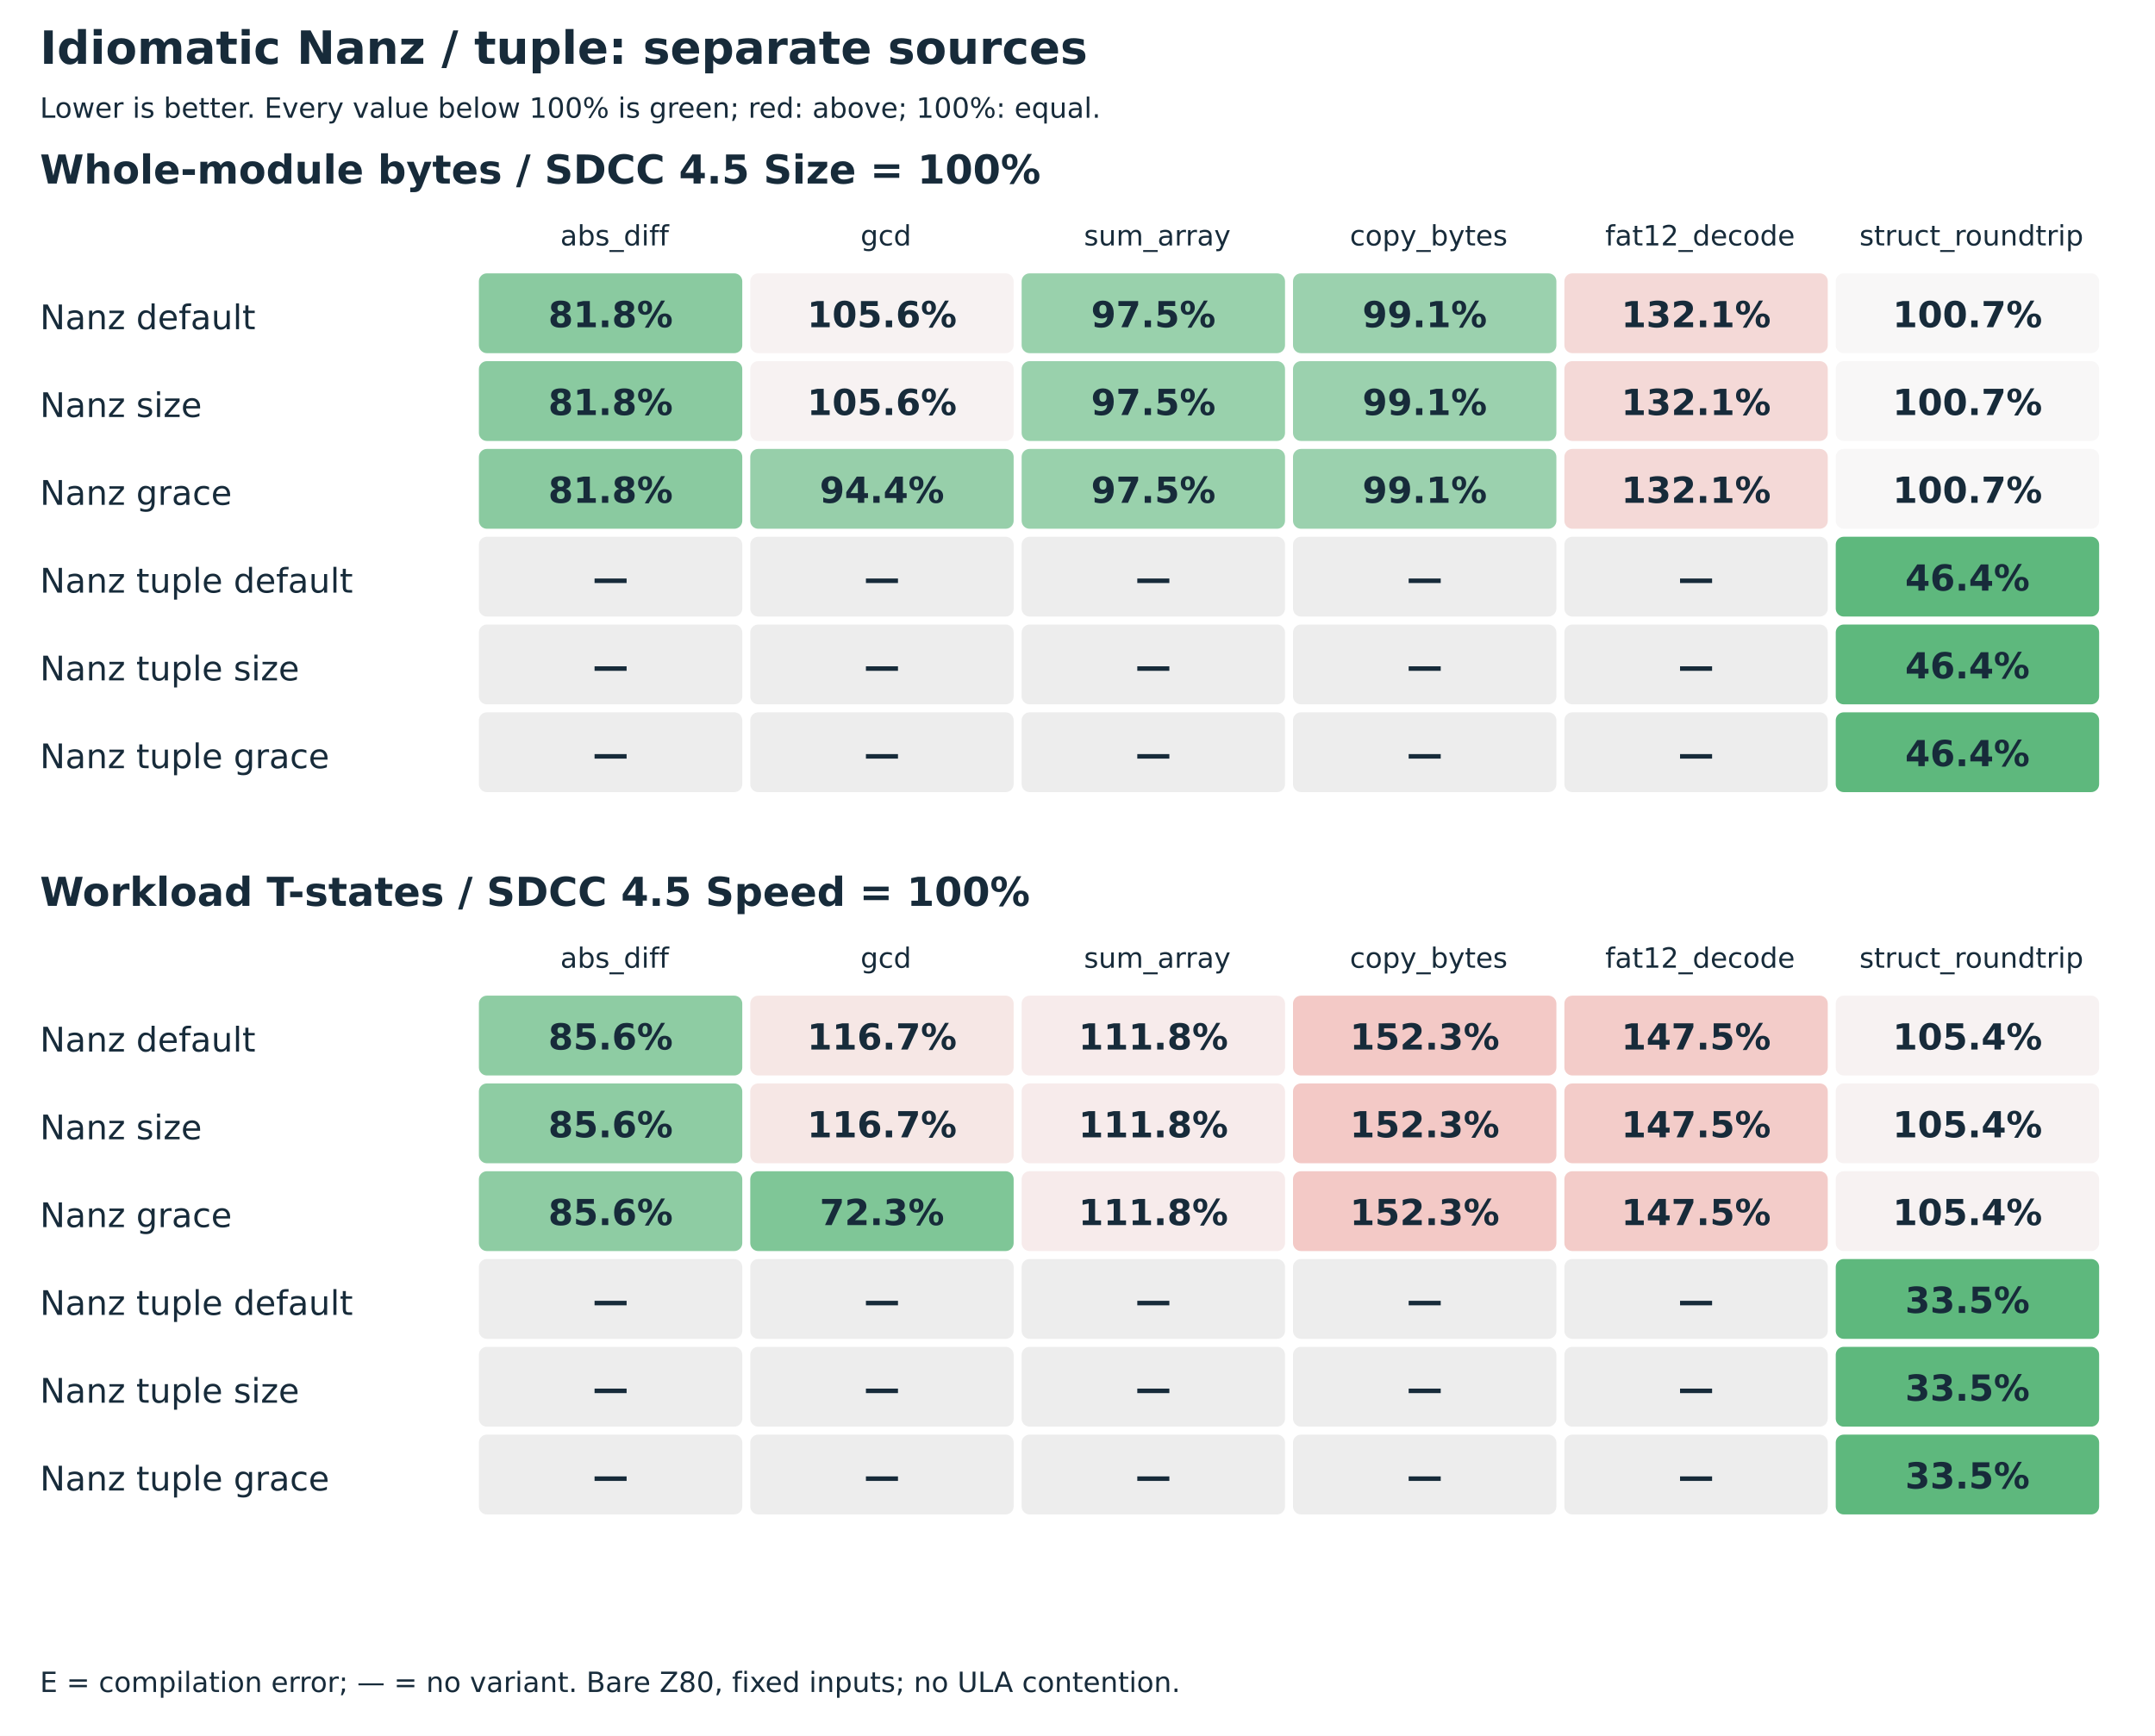
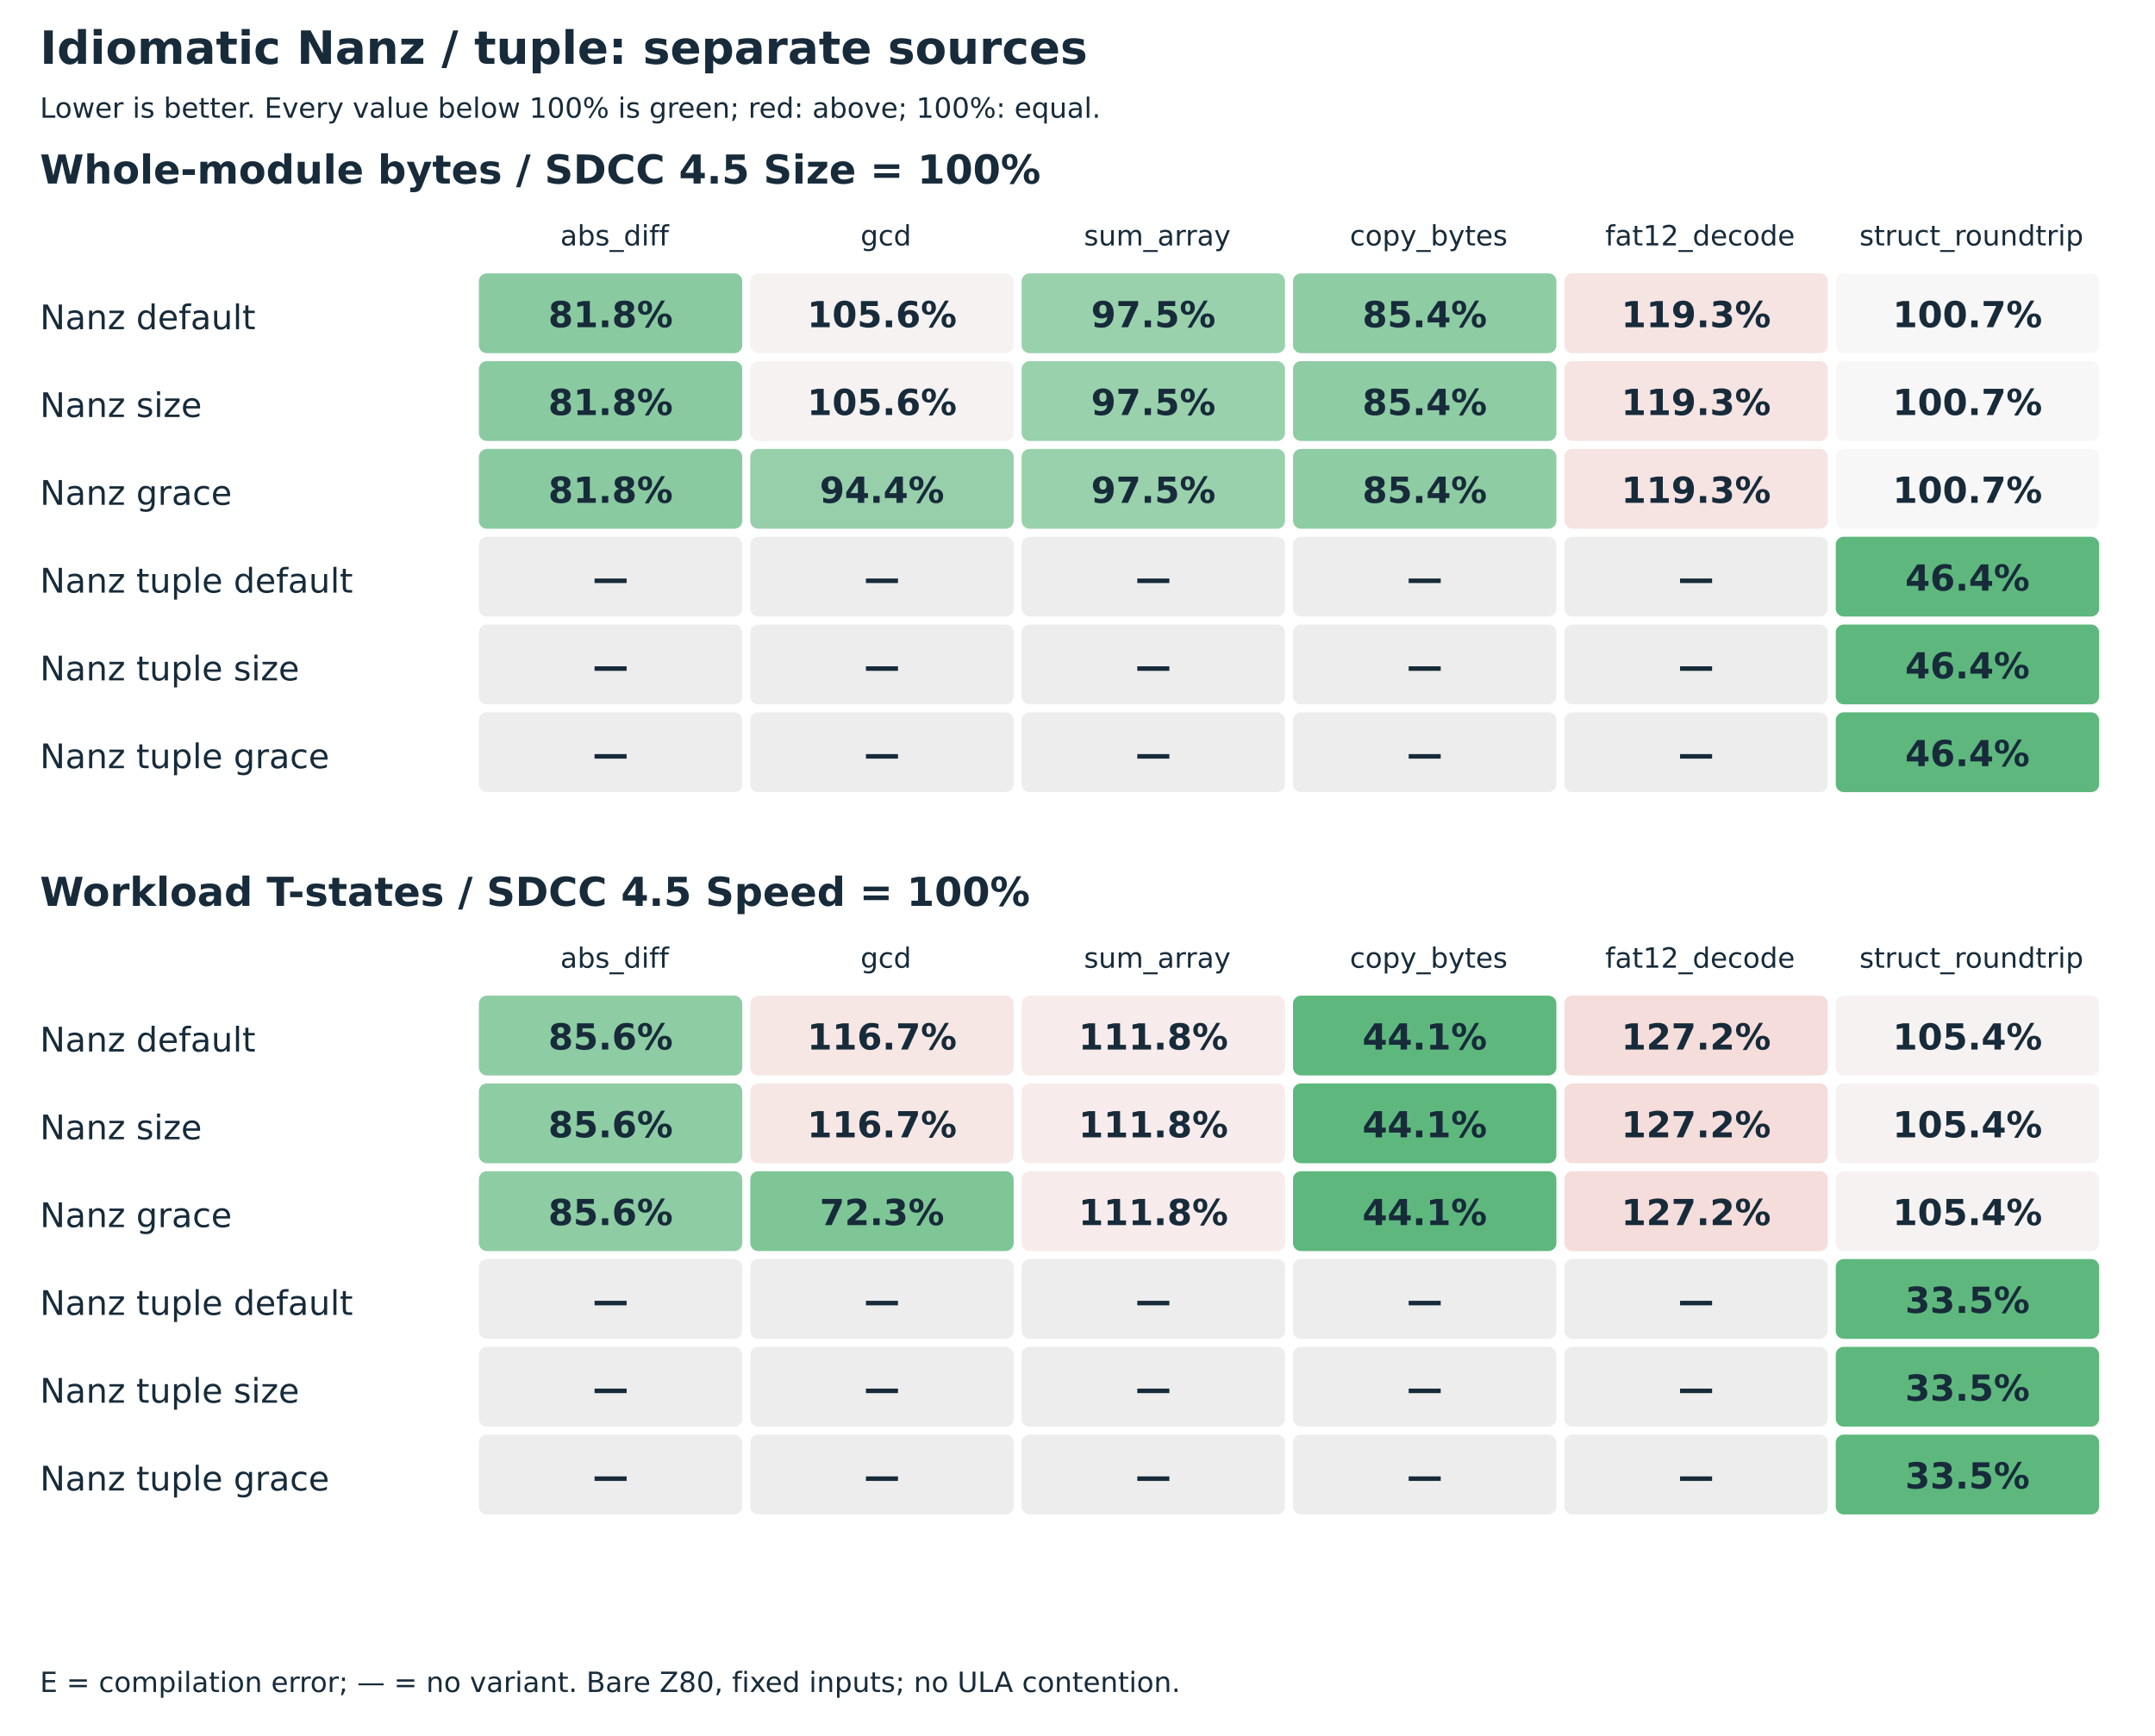
<svg xmlns="http://www.w3.org/2000/svg" width="1080" height="870" viewBox="0 0 1080 870" role="img" aria-labelledby="title desc">
  <rect width="100%" height="100%" fill="white" />
  <style>text{font-family:DejaVu Sans,Arial,sans-serif;fill:#172b3a} .cell{font-size:18px;font-weight:600} .small{font-size:14px} .label{font-size:17px}</style>
  <text x="20" y="32" font-size="23" font-weight="600">Idiomatic Nanz / tuple: separate sources</text>
  <text x="20" y="59" class="small">Lower is better. Every value below 100% is green; red: above; 100%: equal.</text>
  <text x="20" y="92" font-size="20" font-weight="600">Whole-module bytes / SDCC 4.5 Size = 100%</text>
  <text x="308.0" y="123" text-anchor="middle" class="small">abs_diff</text>
  <text x="444.0" y="123" text-anchor="middle" class="small">gcd</text>
  <text x="580.0" y="123" text-anchor="middle" class="small">sum_array</text>
  <text x="716.0" y="123" text-anchor="middle" class="small">copy_bytes</text>
  <text x="852.0" y="123" text-anchor="middle" class="small">fat12_decode</text>
  <text x="988.0" y="123" text-anchor="middle" class="small">struct_roundtrip</text>
  <text x="20" y="165" class="label">Nanz default</text>
  <g>
    <rect x="240" y="137" width="132" height="40" rx="4" fill="#8acaa0" />
    <text x="306.0" y="164" text-anchor="middle" class="cell">81.8%</text>
  </g>
  <g>
    <rect x="376" y="137" width="132" height="40" rx="4" fill="#f7f2f2" />
    <text x="442.0" y="164" text-anchor="middle" class="cell">105.6%</text>
  </g>
  <g>
    <rect x="512" y="137" width="132" height="40" rx="4" fill="#99d1ac" />
    <text x="578.0" y="164" text-anchor="middle" class="cell">97.5%</text>
  </g>
  <g>
-     <rect x="648" y="137" width="132" height="40" rx="4" fill="#9bd1ae" />
-     <text x="714.0" y="164" text-anchor="middle" class="cell">99.1%</text>
-   </g>
-   <g>
-     <rect x="784" y="137" width="132" height="40" rx="4" fill="#f4d9d7" />
-     <text x="850.0" y="164" text-anchor="middle" class="cell">132.1%</text>
+     <rect x="648" y="137" width="132" height="40" rx="4" fill="#8ecca3" />
+     <text x="714.0" y="164" text-anchor="middle" class="cell">85.4%</text>
+   </g>
+   <g>
+     <rect x="784" y="137" width="132" height="40" rx="4" fill="#f6e4e3" />
+     <text x="850.0" y="164" text-anchor="middle" class="cell">119.3%</text>
  </g>
  <g>
    <rect x="920" y="137" width="132" height="40" rx="4" fill="#f8f7f7" />
    <text x="986.0" y="164" text-anchor="middle" class="cell">100.7%</text>
  </g>
  <text x="20" y="209" class="label">Nanz size</text>
  <g>
    <rect x="240" y="181" width="132" height="40" rx="4" fill="#8acaa0" />
    <text x="306.0" y="208" text-anchor="middle" class="cell">81.8%</text>
  </g>
  <g>
    <rect x="376" y="181" width="132" height="40" rx="4" fill="#f7f2f2" />
    <text x="442.0" y="208" text-anchor="middle" class="cell">105.6%</text>
  </g>
  <g>
    <rect x="512" y="181" width="132" height="40" rx="4" fill="#99d1ac" />
    <text x="578.0" y="208" text-anchor="middle" class="cell">97.5%</text>
  </g>
  <g>
-     <rect x="648" y="181" width="132" height="40" rx="4" fill="#9bd1ae" />
-     <text x="714.0" y="208" text-anchor="middle" class="cell">99.1%</text>
-   </g>
-   <g>
-     <rect x="784" y="181" width="132" height="40" rx="4" fill="#f4d9d7" />
-     <text x="850.0" y="208" text-anchor="middle" class="cell">132.1%</text>
+     <rect x="648" y="181" width="132" height="40" rx="4" fill="#8ecca3" />
+     <text x="714.0" y="208" text-anchor="middle" class="cell">85.4%</text>
+   </g>
+   <g>
+     <rect x="784" y="181" width="132" height="40" rx="4" fill="#f6e4e3" />
+     <text x="850.0" y="208" text-anchor="middle" class="cell">119.3%</text>
  </g>
  <g>
    <rect x="920" y="181" width="132" height="40" rx="4" fill="#f8f7f7" />
    <text x="986.0" y="208" text-anchor="middle" class="cell">100.7%</text>
  </g>
  <text x="20" y="253" class="label">Nanz grace</text>
  <g>
    <rect x="240" y="225" width="132" height="40" rx="4" fill="#8acaa0" />
    <text x="306.0" y="252" text-anchor="middle" class="cell">81.8%</text>
  </g>
  <g>
    <rect x="376" y="225" width="132" height="40" rx="4" fill="#97cfaa" />
    <text x="442.0" y="252" text-anchor="middle" class="cell">94.4%</text>
  </g>
  <g>
    <rect x="512" y="225" width="132" height="40" rx="4" fill="#99d1ac" />
    <text x="578.0" y="252" text-anchor="middle" class="cell">97.5%</text>
  </g>
  <g>
-     <rect x="648" y="225" width="132" height="40" rx="4" fill="#9bd1ae" />
-     <text x="714.0" y="252" text-anchor="middle" class="cell">99.1%</text>
-   </g>
-   <g>
-     <rect x="784" y="225" width="132" height="40" rx="4" fill="#f4d9d7" />
-     <text x="850.0" y="252" text-anchor="middle" class="cell">132.1%</text>
+     <rect x="648" y="225" width="132" height="40" rx="4" fill="#8ecca3" />
+     <text x="714.0" y="252" text-anchor="middle" class="cell">85.4%</text>
+   </g>
+   <g>
+     <rect x="784" y="225" width="132" height="40" rx="4" fill="#f6e4e3" />
+     <text x="850.0" y="252" text-anchor="middle" class="cell">119.3%</text>
  </g>
  <g>
    <rect x="920" y="225" width="132" height="40" rx="4" fill="#f8f7f7" />
    <text x="986.0" y="252" text-anchor="middle" class="cell">100.7%</text>
  </g>
  <text x="20" y="297" class="label">Nanz tuple default</text>
  <g>
    <rect x="240" y="269" width="132" height="40" rx="4" fill="#ededed" />
    <text x="306.0" y="296" text-anchor="middle" class="cell">—</text>
  </g>
  <g>
    <rect x="376" y="269" width="132" height="40" rx="4" fill="#ededed" />
    <text x="442.0" y="296" text-anchor="middle" class="cell">—</text>
  </g>
  <g>
    <rect x="512" y="269" width="132" height="40" rx="4" fill="#ededed" />
    <text x="578.0" y="296" text-anchor="middle" class="cell">—</text>
  </g>
  <g>
    <rect x="648" y="269" width="132" height="40" rx="4" fill="#ededed" />
    <text x="714.0" y="296" text-anchor="middle" class="cell">—</text>
  </g>
  <g>
    <rect x="784" y="269" width="132" height="40" rx="4" fill="#ededed" />
    <text x="850.0" y="296" text-anchor="middle" class="cell">—</text>
  </g>
  <g>
    <rect x="920" y="269" width="132" height="40" rx="4" fill="#5eb87d" />
    <text x="986.0" y="296" text-anchor="middle" class="cell">46.4%</text>
  </g>
  <text x="20" y="341" class="label">Nanz tuple size</text>
  <g>
    <rect x="240" y="313" width="132" height="40" rx="4" fill="#ededed" />
    <text x="306.0" y="340" text-anchor="middle" class="cell">—</text>
  </g>
  <g>
    <rect x="376" y="313" width="132" height="40" rx="4" fill="#ededed" />
    <text x="442.0" y="340" text-anchor="middle" class="cell">—</text>
  </g>
  <g>
    <rect x="512" y="313" width="132" height="40" rx="4" fill="#ededed" />
    <text x="578.0" y="340" text-anchor="middle" class="cell">—</text>
  </g>
  <g>
    <rect x="648" y="313" width="132" height="40" rx="4" fill="#ededed" />
    <text x="714.0" y="340" text-anchor="middle" class="cell">—</text>
  </g>
  <g>
    <rect x="784" y="313" width="132" height="40" rx="4" fill="#ededed" />
    <text x="850.0" y="340" text-anchor="middle" class="cell">—</text>
  </g>
  <g>
    <rect x="920" y="313" width="132" height="40" rx="4" fill="#5eb87d" />
    <text x="986.0" y="340" text-anchor="middle" class="cell">46.4%</text>
  </g>
  <text x="20" y="385" class="label">Nanz tuple grace</text>
  <g>
    <rect x="240" y="357" width="132" height="40" rx="4" fill="#ededed" />
    <text x="306.0" y="384" text-anchor="middle" class="cell">—</text>
  </g>
  <g>
    <rect x="376" y="357" width="132" height="40" rx="4" fill="#ededed" />
    <text x="442.0" y="384" text-anchor="middle" class="cell">—</text>
  </g>
  <g>
    <rect x="512" y="357" width="132" height="40" rx="4" fill="#ededed" />
    <text x="578.0" y="384" text-anchor="middle" class="cell">—</text>
  </g>
  <g>
    <rect x="648" y="357" width="132" height="40" rx="4" fill="#ededed" />
    <text x="714.0" y="384" text-anchor="middle" class="cell">—</text>
  </g>
  <g>
    <rect x="784" y="357" width="132" height="40" rx="4" fill="#ededed" />
    <text x="850.0" y="384" text-anchor="middle" class="cell">—</text>
  </g>
  <g>
    <rect x="920" y="357" width="132" height="40" rx="4" fill="#5eb87d" />
    <text x="986.0" y="384" text-anchor="middle" class="cell">46.4%</text>
  </g>
  <text x="20" y="454" font-size="20" font-weight="600">Workload T-states / SDCC 4.5 Speed = 100%</text>
  <text x="308.0" y="485" text-anchor="middle" class="small">abs_diff</text>
  <text x="444.0" y="485" text-anchor="middle" class="small">gcd</text>
  <text x="580.0" y="485" text-anchor="middle" class="small">sum_array</text>
  <text x="716.0" y="485" text-anchor="middle" class="small">copy_bytes</text>
  <text x="852.0" y="485" text-anchor="middle" class="small">fat12_decode</text>
  <text x="988.0" y="485" text-anchor="middle" class="small">struct_roundtrip</text>
  <text x="20" y="527" class="label">Nanz default</text>
  <g>
    <rect x="240" y="499" width="132" height="40" rx="4" fill="#8ecca3" />
    <text x="306.0" y="526" text-anchor="middle" class="cell">85.6%</text>
  </g>
  <g>
    <rect x="376" y="499" width="132" height="40" rx="4" fill="#f6e7e5" />
    <text x="442.0" y="526" text-anchor="middle" class="cell">116.7%</text>
  </g>
  <g>
    <rect x="512" y="499" width="132" height="40" rx="4" fill="#f7ebeb" />
    <text x="578.0" y="526" text-anchor="middle" class="cell">111.8%</text>
  </g>
  <g>
-     <rect x="648" y="499" width="132" height="40" rx="4" fill="#f3c9c6" />
-     <text x="714.0" y="526" text-anchor="middle" class="cell">152.3%</text>
-   </g>
-   <g>
-     <rect x="784" y="499" width="132" height="40" rx="4" fill="#f3ccc9" />
-     <text x="850.0" y="526" text-anchor="middle" class="cell">147.5%</text>
+     <rect x="648" y="499" width="132" height="40" rx="4" fill="#5eb87d" />
+     <text x="714.0" y="526" text-anchor="middle" class="cell">44.1%</text>
+   </g>
+   <g>
+     <rect x="784" y="499" width="132" height="40" rx="4" fill="#f5dddb" />
+     <text x="850.0" y="526" text-anchor="middle" class="cell">127.2%</text>
  </g>
  <g>
    <rect x="920" y="499" width="132" height="40" rx="4" fill="#f7f2f2" />
    <text x="986.0" y="526" text-anchor="middle" class="cell">105.4%</text>
  </g>
  <text x="20" y="571" class="label">Nanz size</text>
  <g>
    <rect x="240" y="543" width="132" height="40" rx="4" fill="#8ecca3" />
    <text x="306.0" y="570" text-anchor="middle" class="cell">85.6%</text>
  </g>
  <g>
    <rect x="376" y="543" width="132" height="40" rx="4" fill="#f6e7e5" />
    <text x="442.0" y="570" text-anchor="middle" class="cell">116.7%</text>
  </g>
  <g>
    <rect x="512" y="543" width="132" height="40" rx="4" fill="#f7ebeb" />
    <text x="578.0" y="570" text-anchor="middle" class="cell">111.8%</text>
  </g>
  <g>
-     <rect x="648" y="543" width="132" height="40" rx="4" fill="#f3c9c6" />
-     <text x="714.0" y="570" text-anchor="middle" class="cell">152.3%</text>
-   </g>
-   <g>
-     <rect x="784" y="543" width="132" height="40" rx="4" fill="#f3ccc9" />
-     <text x="850.0" y="570" text-anchor="middle" class="cell">147.5%</text>
+     <rect x="648" y="543" width="132" height="40" rx="4" fill="#5eb87d" />
+     <text x="714.0" y="570" text-anchor="middle" class="cell">44.1%</text>
+   </g>
+   <g>
+     <rect x="784" y="543" width="132" height="40" rx="4" fill="#f5dddb" />
+     <text x="850.0" y="570" text-anchor="middle" class="cell">127.2%</text>
  </g>
  <g>
    <rect x="920" y="543" width="132" height="40" rx="4" fill="#f7f2f2" />
    <text x="986.0" y="570" text-anchor="middle" class="cell">105.4%</text>
  </g>
  <text x="20" y="615" class="label">Nanz grace</text>
  <g>
    <rect x="240" y="587" width="132" height="40" rx="4" fill="#8ecca3" />
    <text x="306.0" y="614" text-anchor="middle" class="cell">85.6%</text>
  </g>
  <g>
    <rect x="376" y="587" width="132" height="40" rx="4" fill="#7fc697" />
    <text x="442.0" y="614" text-anchor="middle" class="cell">72.3%</text>
  </g>
  <g>
    <rect x="512" y="587" width="132" height="40" rx="4" fill="#f7ebeb" />
    <text x="578.0" y="614" text-anchor="middle" class="cell">111.8%</text>
  </g>
  <g>
-     <rect x="648" y="587" width="132" height="40" rx="4" fill="#f3c9c6" />
-     <text x="714.0" y="614" text-anchor="middle" class="cell">152.3%</text>
-   </g>
-   <g>
-     <rect x="784" y="587" width="132" height="40" rx="4" fill="#f3ccc9" />
-     <text x="850.0" y="614" text-anchor="middle" class="cell">147.5%</text>
+     <rect x="648" y="587" width="132" height="40" rx="4" fill="#5eb87d" />
+     <text x="714.0" y="614" text-anchor="middle" class="cell">44.1%</text>
+   </g>
+   <g>
+     <rect x="784" y="587" width="132" height="40" rx="4" fill="#f5dddb" />
+     <text x="850.0" y="614" text-anchor="middle" class="cell">127.2%</text>
  </g>
  <g>
    <rect x="920" y="587" width="132" height="40" rx="4" fill="#f7f2f2" />
    <text x="986.0" y="614" text-anchor="middle" class="cell">105.4%</text>
  </g>
  <text x="20" y="659" class="label">Nanz tuple default</text>
  <g>
    <rect x="240" y="631" width="132" height="40" rx="4" fill="#ededed" />
    <text x="306.0" y="658" text-anchor="middle" class="cell">—</text>
  </g>
  <g>
    <rect x="376" y="631" width="132" height="40" rx="4" fill="#ededed" />
    <text x="442.0" y="658" text-anchor="middle" class="cell">—</text>
  </g>
  <g>
    <rect x="512" y="631" width="132" height="40" rx="4" fill="#ededed" />
    <text x="578.0" y="658" text-anchor="middle" class="cell">—</text>
  </g>
  <g>
    <rect x="648" y="631" width="132" height="40" rx="4" fill="#ededed" />
    <text x="714.0" y="658" text-anchor="middle" class="cell">—</text>
  </g>
  <g>
    <rect x="784" y="631" width="132" height="40" rx="4" fill="#ededed" />
    <text x="850.0" y="658" text-anchor="middle" class="cell">—</text>
  </g>
  <g>
    <rect x="920" y="631" width="132" height="40" rx="4" fill="#5eb87d" />
    <text x="986.0" y="658" text-anchor="middle" class="cell">33.5%</text>
  </g>
  <text x="20" y="703" class="label">Nanz tuple size</text>
  <g>
    <rect x="240" y="675" width="132" height="40" rx="4" fill="#ededed" />
    <text x="306.0" y="702" text-anchor="middle" class="cell">—</text>
  </g>
  <g>
    <rect x="376" y="675" width="132" height="40" rx="4" fill="#ededed" />
    <text x="442.0" y="702" text-anchor="middle" class="cell">—</text>
  </g>
  <g>
    <rect x="512" y="675" width="132" height="40" rx="4" fill="#ededed" />
    <text x="578.0" y="702" text-anchor="middle" class="cell">—</text>
  </g>
  <g>
    <rect x="648" y="675" width="132" height="40" rx="4" fill="#ededed" />
    <text x="714.0" y="702" text-anchor="middle" class="cell">—</text>
  </g>
  <g>
    <rect x="784" y="675" width="132" height="40" rx="4" fill="#ededed" />
    <text x="850.0" y="702" text-anchor="middle" class="cell">—</text>
  </g>
  <g>
    <rect x="920" y="675" width="132" height="40" rx="4" fill="#5eb87d" />
    <text x="986.0" y="702" text-anchor="middle" class="cell">33.5%</text>
  </g>
  <text x="20" y="747" class="label">Nanz tuple grace</text>
  <g>
    <rect x="240" y="719" width="132" height="40" rx="4" fill="#ededed" />
    <text x="306.0" y="746" text-anchor="middle" class="cell">—</text>
  </g>
  <g>
    <rect x="376" y="719" width="132" height="40" rx="4" fill="#ededed" />
    <text x="442.0" y="746" text-anchor="middle" class="cell">—</text>
  </g>
  <g>
    <rect x="512" y="719" width="132" height="40" rx="4" fill="#ededed" />
    <text x="578.0" y="746" text-anchor="middle" class="cell">—</text>
  </g>
  <g>
    <rect x="648" y="719" width="132" height="40" rx="4" fill="#ededed" />
    <text x="714.0" y="746" text-anchor="middle" class="cell">—</text>
  </g>
  <g>
    <rect x="784" y="719" width="132" height="40" rx="4" fill="#ededed" />
    <text x="850.0" y="746" text-anchor="middle" class="cell">—</text>
  </g>
  <g>
    <rect x="920" y="719" width="132" height="40" rx="4" fill="#5eb87d" />
    <text x="986.0" y="746" text-anchor="middle" class="cell">33.5%</text>
  </g>
  <text x="20" y="848" class="small">E = compilation error; — = no variant. Bare Z80, fixed inputs; no ULA contention.</text>
</svg>
